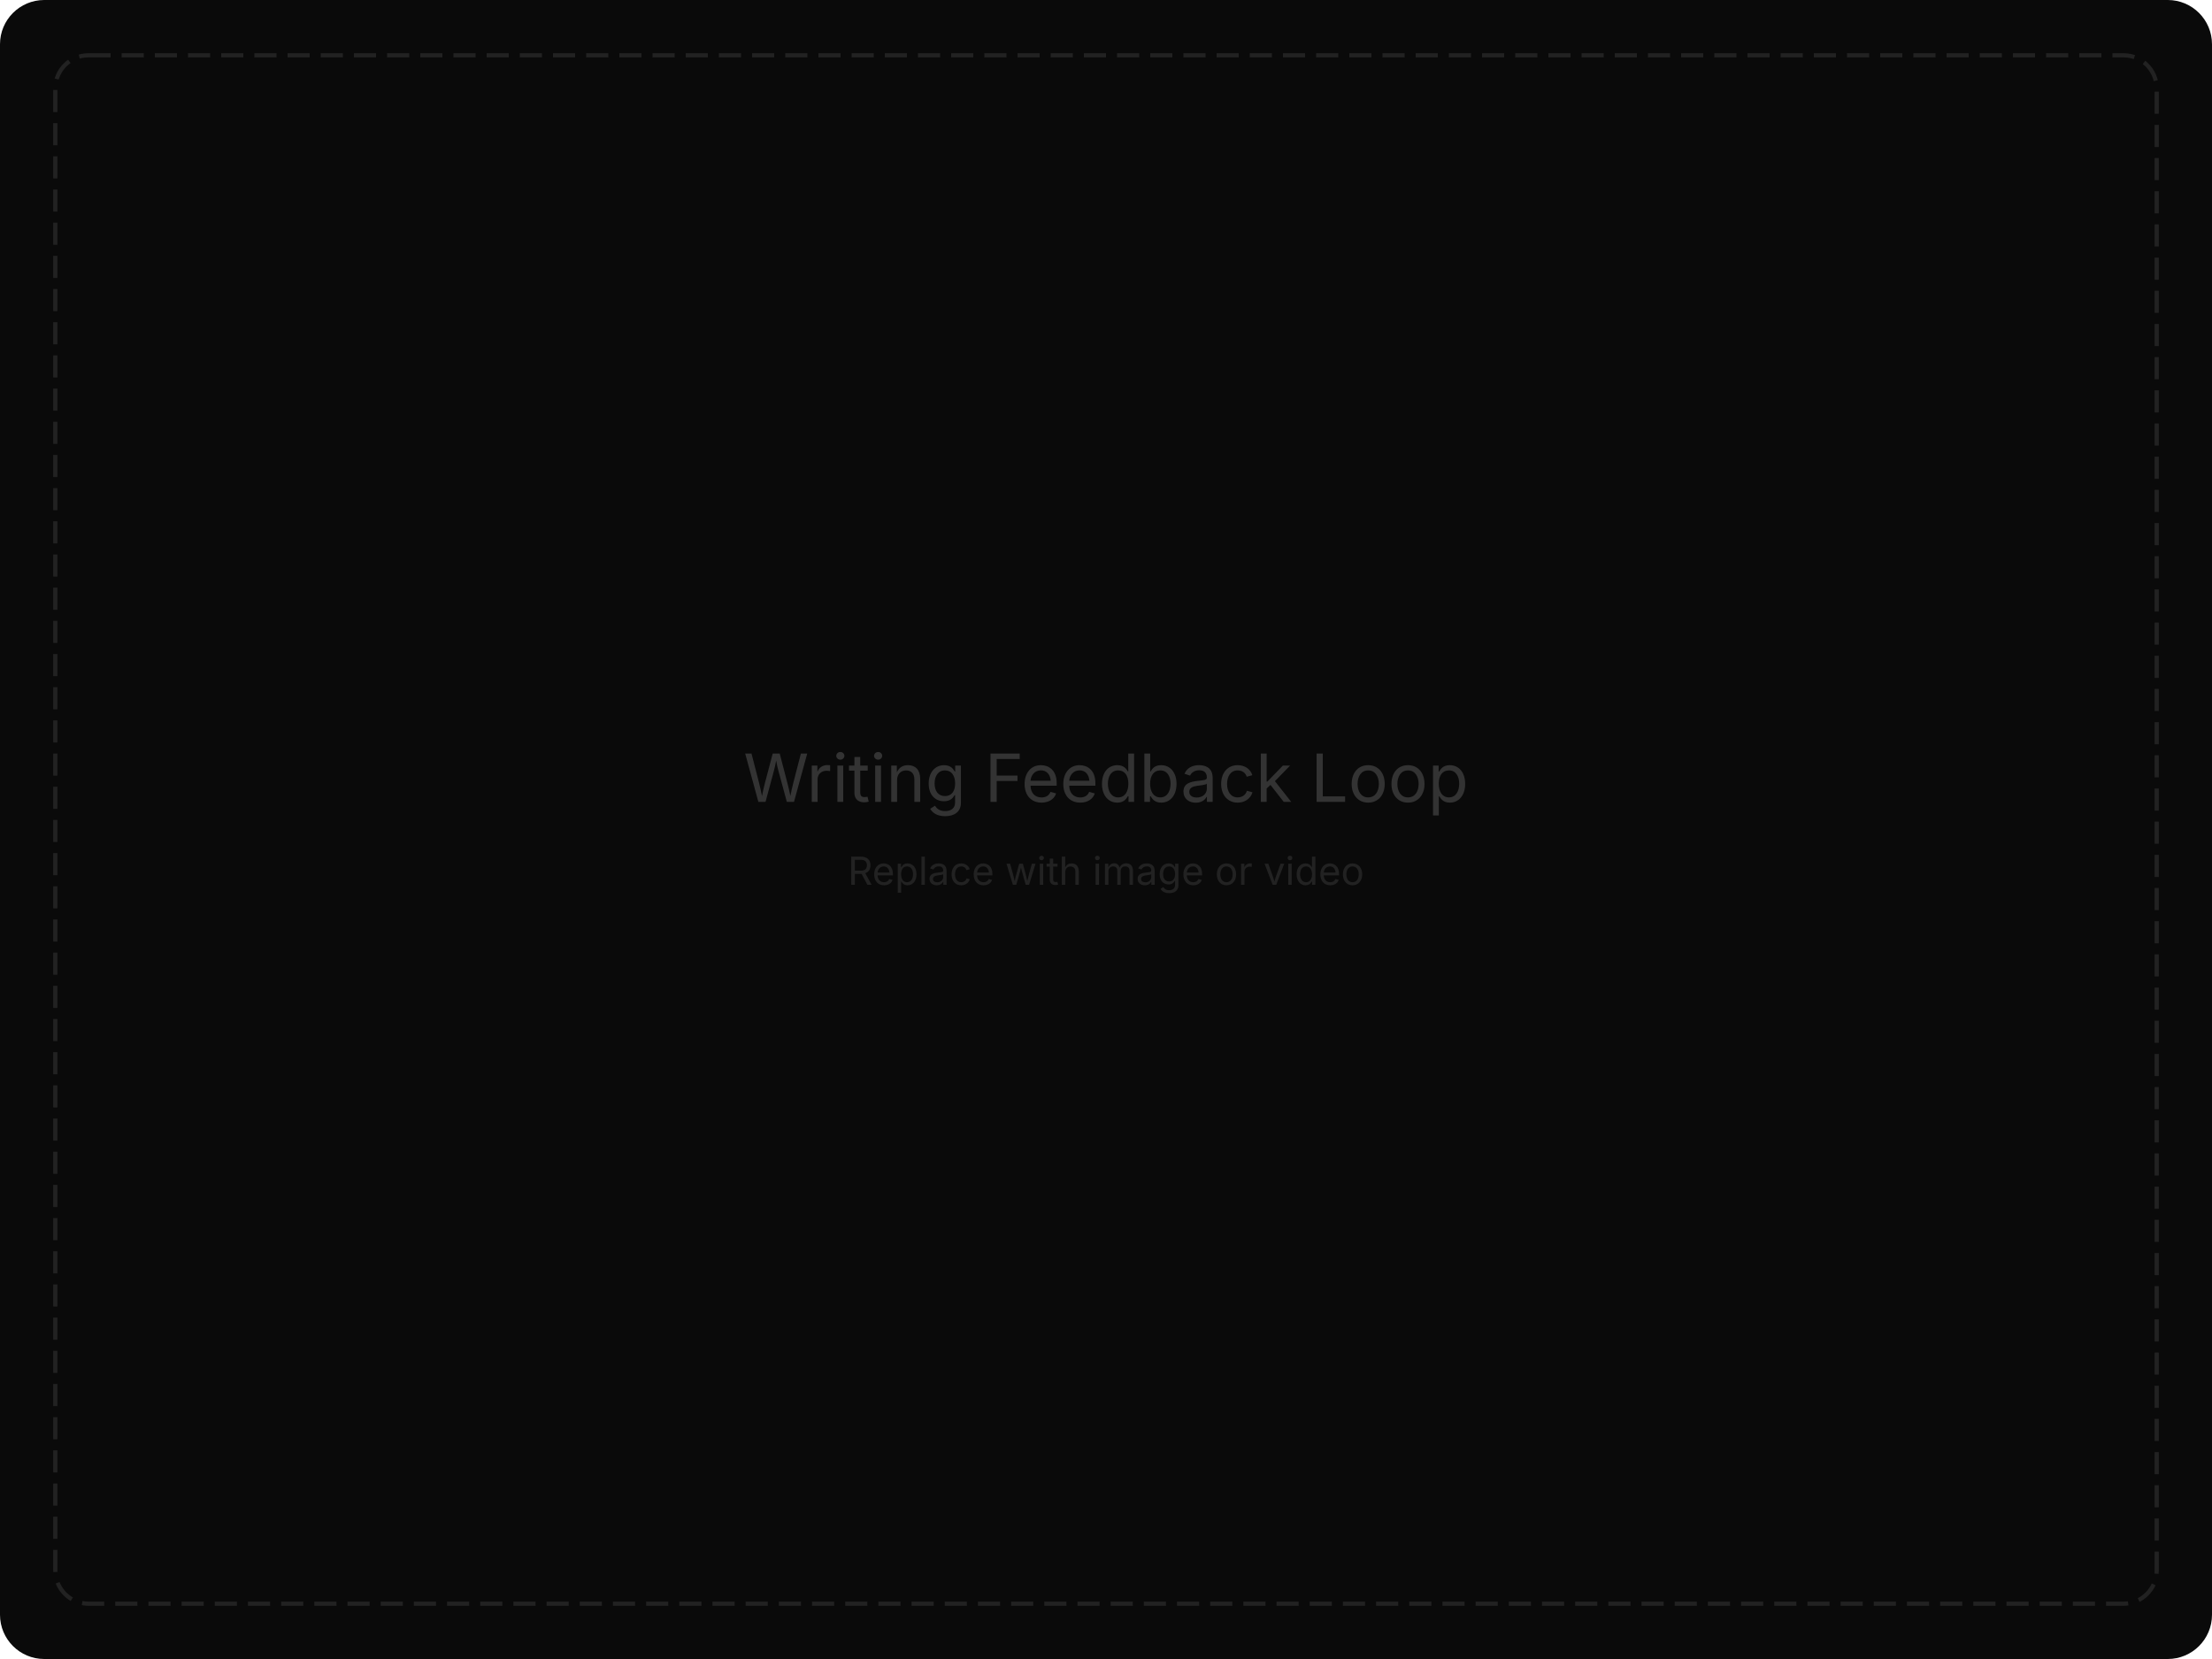
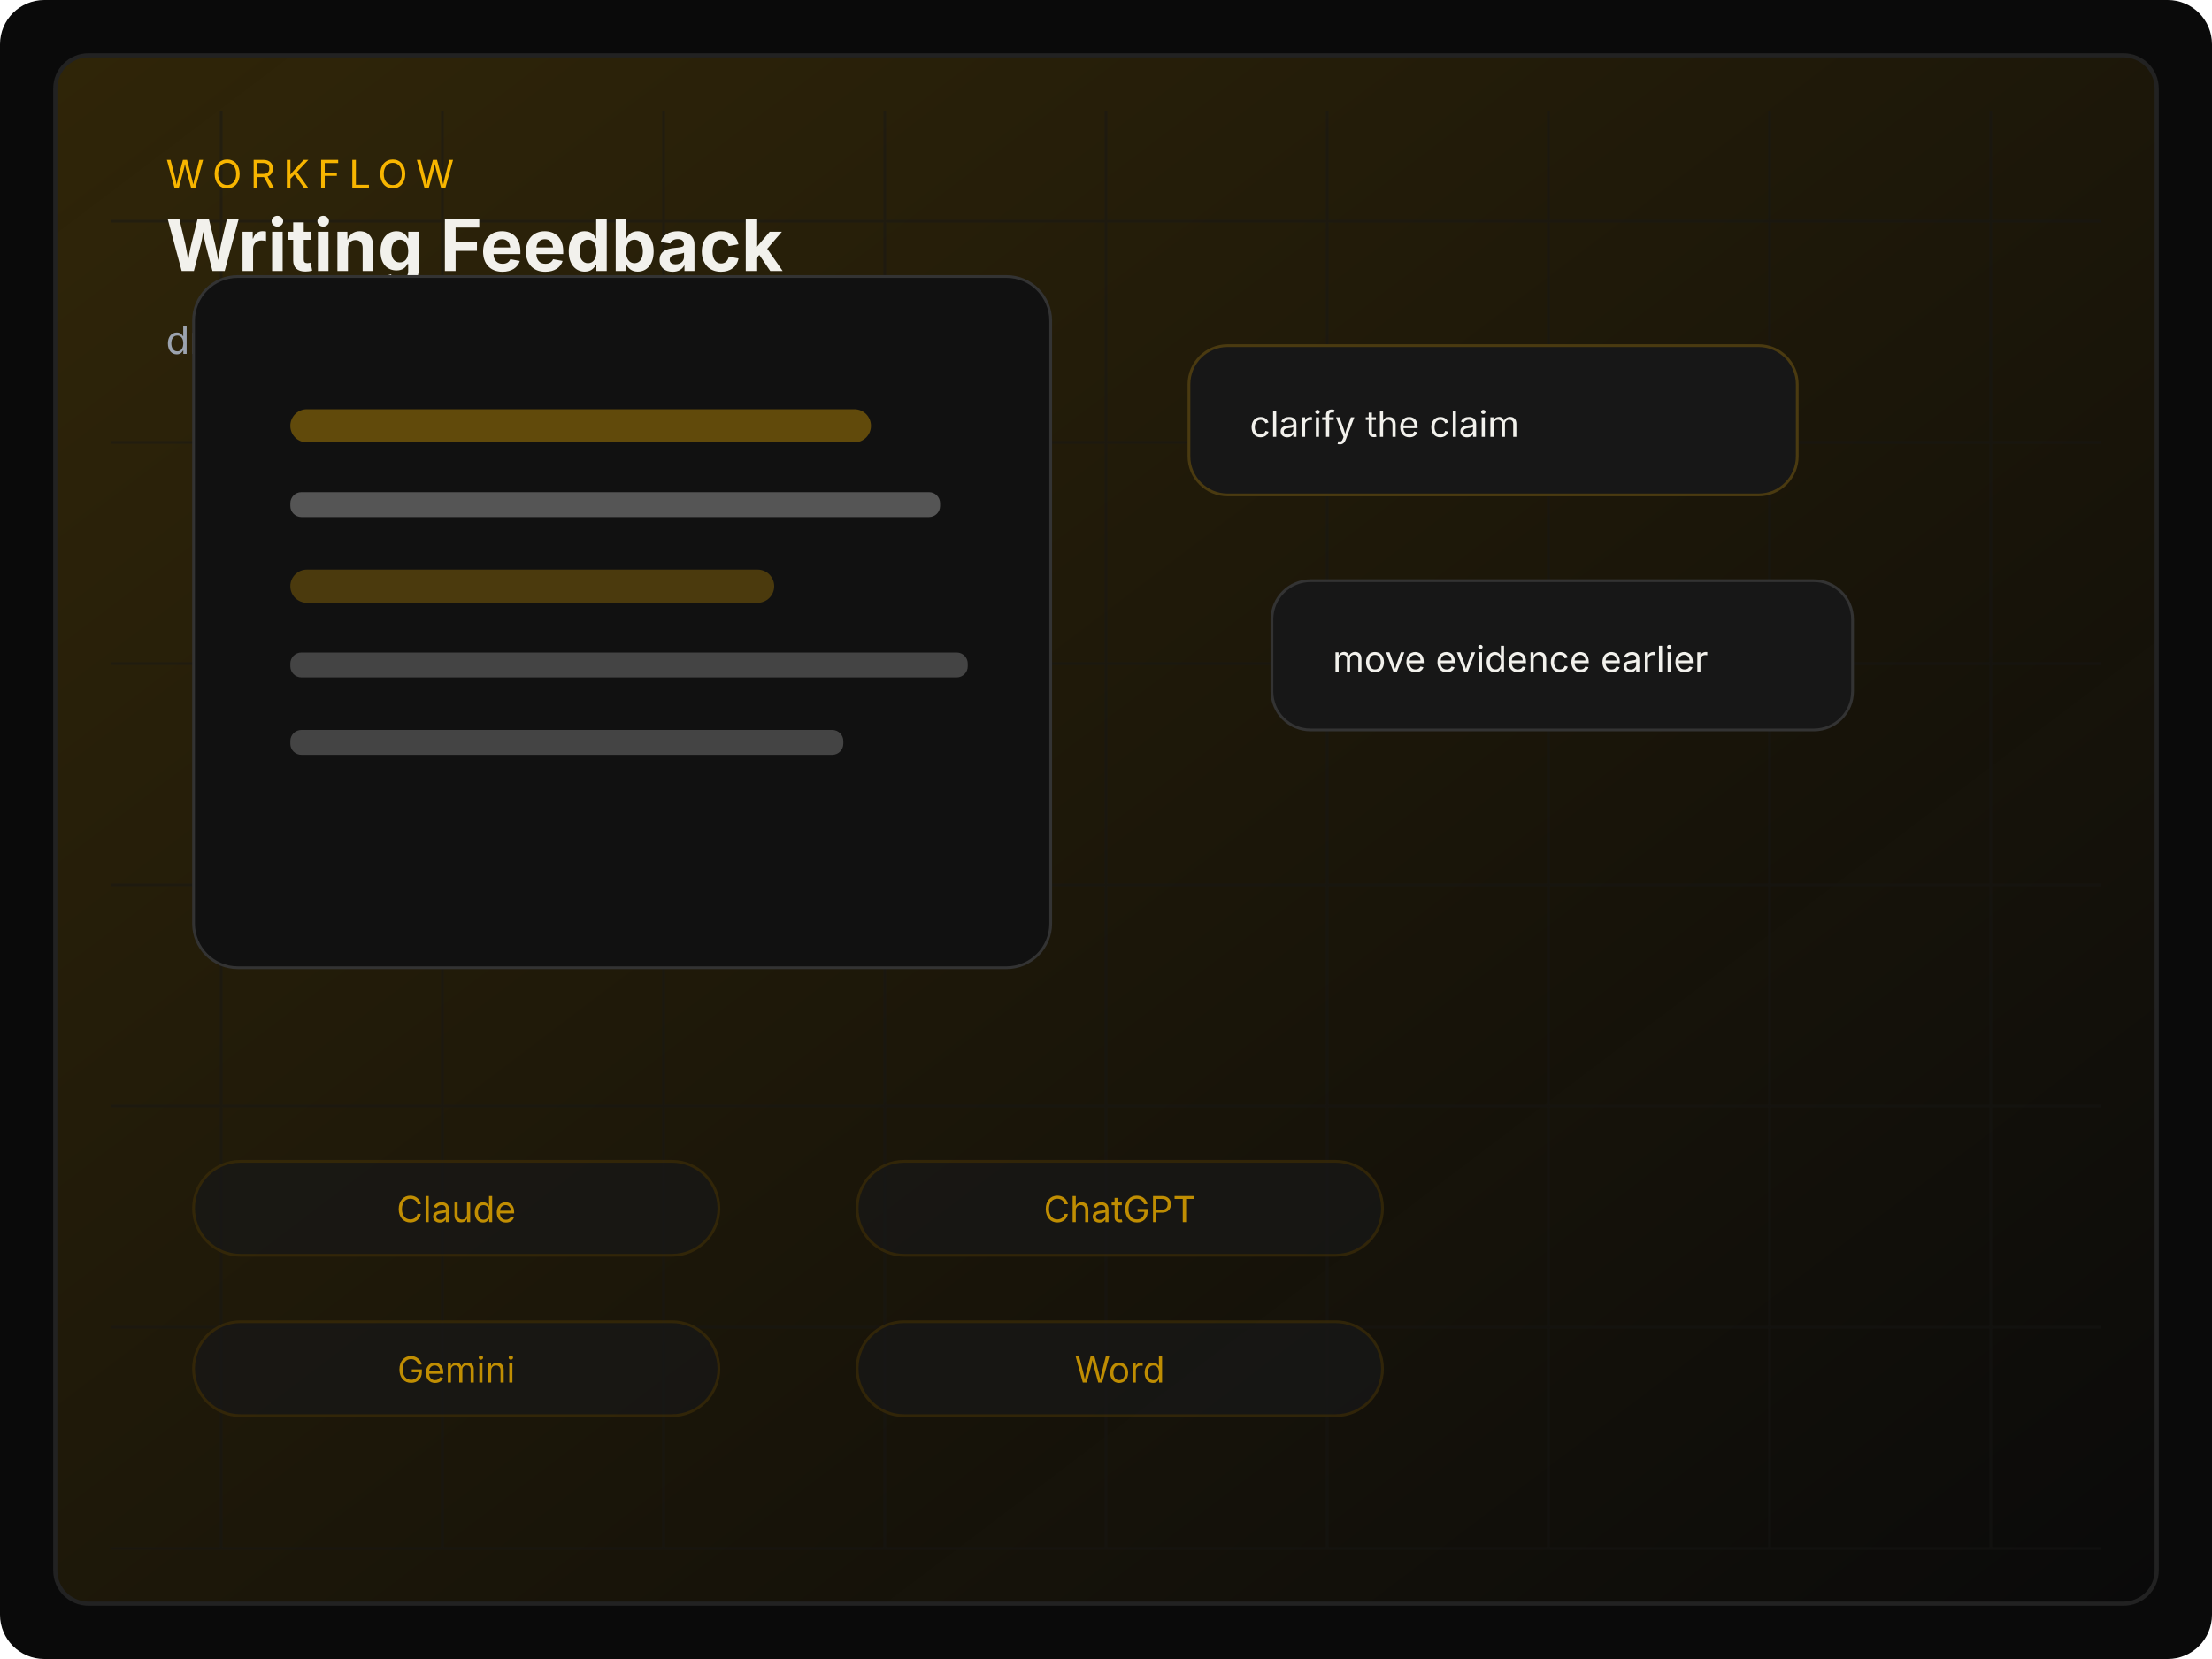
- <svg xmlns="http://www.w3.org/2000/svg" width="800" height="600" viewBox="0 0 800 600">
+ <svg xmlns="http://www.w3.org/2000/svg" width="800" height="600" viewBox="0 0 800 600" role="img" aria-labelledby="title desc">
+   <style>text{font-family:Inter,-apple-system,BlinkMacSystemFont,'Segoe UI',sans-serif}.gridline{stroke:#171717;stroke-width:1}.arrow{animation:dash 4s linear infinite}.paper{animation:float 5s ease-in-out infinite}.p2{animation-delay:-1.4s}.bar{transform-origin:440px center;animation:grow 3.4s ease-in-out infinite}.b2{animation-delay:.4s}.b3{animation-delay:.8s}.slides{animation:float 5s ease-in-out infinite}.highlight{animation:blink 3s ease-in-out infinite}.h2{animation-delay:.8s}.note{animation:float 4.5s ease-in-out infinite}.n2{animation-delay:-1.2s}.pulse{animation:pulse 2.8s ease-in-out infinite;transform-origin:380px 190px}.chip{opacity:.75;animation:chip 5s ease-in-out infinite}.c1{animation-delay:.5s}.c2{animation-delay:1s}.c3{animation-delay:1.5s}@keyframes dash{to{stroke-dashoffset:-64}}@keyframes float{0%,100%{transform:translateY(0)}50%{transform:translateY(-10px)}}@keyframes grow{0%,100%{transform:scaleX(.45);opacity:.45}50%{transform:scaleX(1);opacity:.9}}@keyframes blink{0%,100%{opacity:.18}50%{opacity:.55}}@keyframes pulse{0%,100%{transform:scale(.92);opacity:.12}50%{transform:scale(1.18);opacity:.28}}@keyframes chip{0%,100%{opacity:.45}50%{opacity:1}}@media (prefers-reduced-motion:reduce){*{animation:none!important}}</style>
  <rect width="800" height="600" rx="16" fill="#0a0a0a" />
-   <rect x="20" y="20" width="760" height="560" rx="12" fill="none" stroke="#222" stroke-width="1.5" stroke-dasharray="8 4" />
-   <text x="400" y="290" text-anchor="middle" font-family="Inter, system-ui, sans-serif" font-size="24" fill="#333">Writing Feedback Loop</text>
-   <text x="400" y="320" text-anchor="middle" font-family="Inter, system-ui, sans-serif" font-size="14" fill="#222">Replace with image or video</text>
+   <defs>
+     <linearGradient id="glow" x1="0" y1="0" x2="1" y2="1">
+       <stop stop-color="#f7b500" stop-opacity=".16" />
+       <stop offset="1" stop-color="#f7b500" stop-opacity="0" />
+     </linearGradient>
+   </defs>
+   <rect x="20" y="20" width="760" height="560" rx="12" fill="url(#glow)" stroke="#222" stroke-width="1.5" />
+   <g opacity=".45">
+     <line class="gridline" x1="80" y1="40" x2="80" y2="560" />
+     <line class="gridline" x1="160" y1="40" x2="160" y2="560" />
+     <line class="gridline" x1="240" y1="40" x2="240" y2="560" />
+     <line class="gridline" x1="320" y1="40" x2="320" y2="560" />
+     <line class="gridline" x1="400" y1="40" x2="400" y2="560" />
+     <line class="gridline" x1="480" y1="40" x2="480" y2="560" />
+     <line class="gridline" x1="560" y1="40" x2="560" y2="560" />
+     <line class="gridline" x1="640" y1="40" x2="640" y2="560" />
+     <line class="gridline" x1="720" y1="40" x2="720" y2="560" />
+     <line class="gridline" x1="40" y1="80" x2="760" y2="80" />
+     <line class="gridline" x1="40" y1="160" x2="760" y2="160" />
+     <line class="gridline" x1="40" y1="240" x2="760" y2="240" />
+     <line class="gridline" x1="40" y1="320" x2="760" y2="320" />
+     <line class="gridline" x1="40" y1="400" x2="760" y2="400" />
+     <line class="gridline" x1="40" y1="480" x2="760" y2="480" />
+     <line class="gridline" x1="40" y1="560" x2="760" y2="560" />
+   </g>
+   <text x="60" y="68" font-size="14" fill="#f7b500" letter-spacing="3">WORKFLOW</text>
+   <text x="60" y="98" font-size="26" font-weight="700" fill="#f2f1ec">Writing Feedback</text>
+   <text x="60" y="128" font-size="14" fill="#9ca3af">draft → critique → human revision</text>
+   <g class="flow">
+     <rect x="70" y="100" width="310" height="250" rx="16" fill="#111" stroke="#333" />
+     <rect class="highlight h1" x="105" y="148" width="210" height="12" rx="6" fill="#f7b500" opacity=".35" />
+     <rect x="105" y="178" width="235" height="9" rx="4" fill="#555" />
+     <rect class="highlight h2" x="105" y="206" width="175" height="12" rx="6" fill="#f7b500" opacity=".25" />
+     <rect x="105" y="236" width="245" height="9" rx="4" fill="#444" />
+     <rect x="105" y="264" width="200" height="9" rx="4" fill="#444" />
+     <rect class="note n1" x="430" y="125" width="220" height="54" rx="14" fill="#171717" stroke="#4a3a10" />
+     <text x="452" y="158" font-size="13" fill="#f2f1ec">clarify the claim</text>
+     <rect class="note n2" x="460" y="210" width="210" height="54" rx="14" fill="#171717" stroke="#333" />
+     <text x="482" y="243" font-size="13" fill="#f2f1ec">move evidence earlier</text>
+   </g>
+   <g class="chip c0">
+     <rect x="70" y="420" width="190" height="34" rx="17" fill="#171717" stroke="#3a2b08" />
+     <text x="165" y="442" text-anchor="middle" font-size="13" fill="#f7b500">Claude</text>
+   </g>
+   <g class="chip c1">
+     <rect x="310" y="420" width="190" height="34" rx="17" fill="#171717" stroke="#3a2b08" />
+     <text x="405" y="442" text-anchor="middle" font-size="13" fill="#f7b500">ChatGPT</text>
+   </g>
+   <g class="chip c2">
+     <rect x="70" y="478" width="190" height="34" rx="17" fill="#171717" stroke="#3a2b08" />
+     <text x="165" y="500" text-anchor="middle" font-size="13" fill="#f7b500">Gemini</text>
+   </g>
+   <g class="chip c3">
+     <rect x="310" y="478" width="190" height="34" rx="17" fill="#171717" stroke="#3a2b08" />
+     <text x="405" y="500" text-anchor="middle" font-size="13" fill="#f7b500">Word</text>
+   </g>
</svg>
